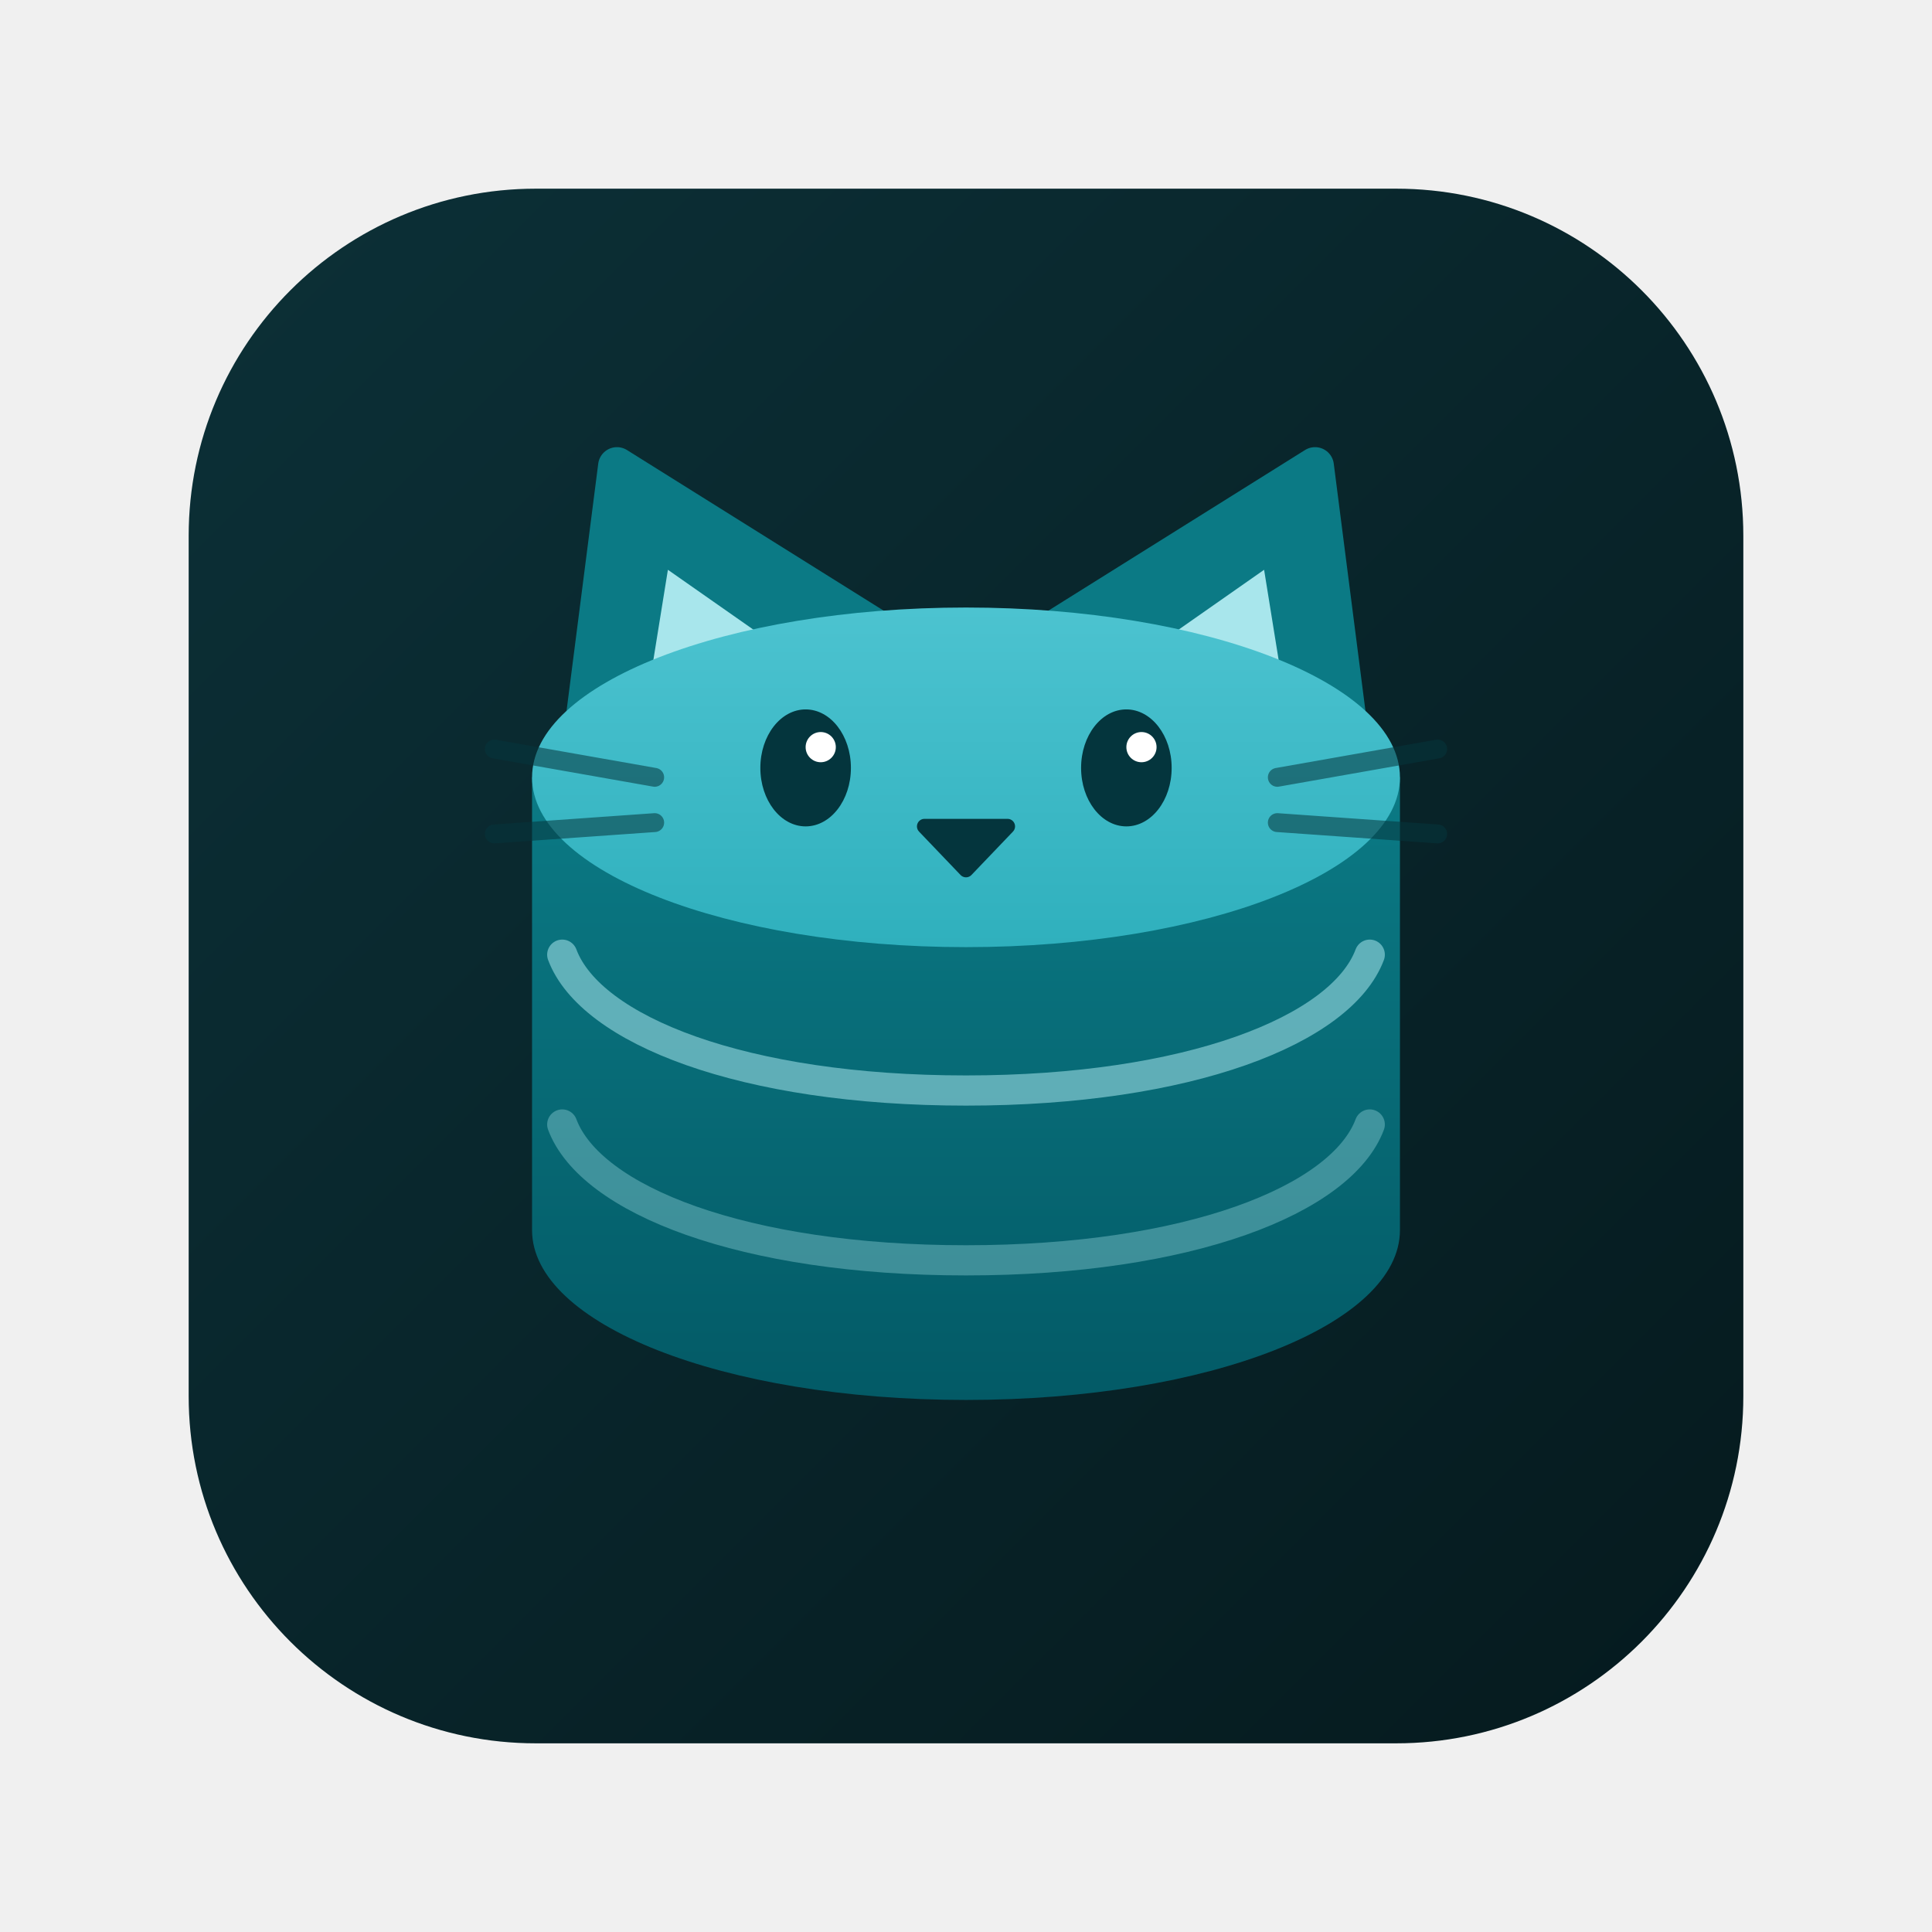
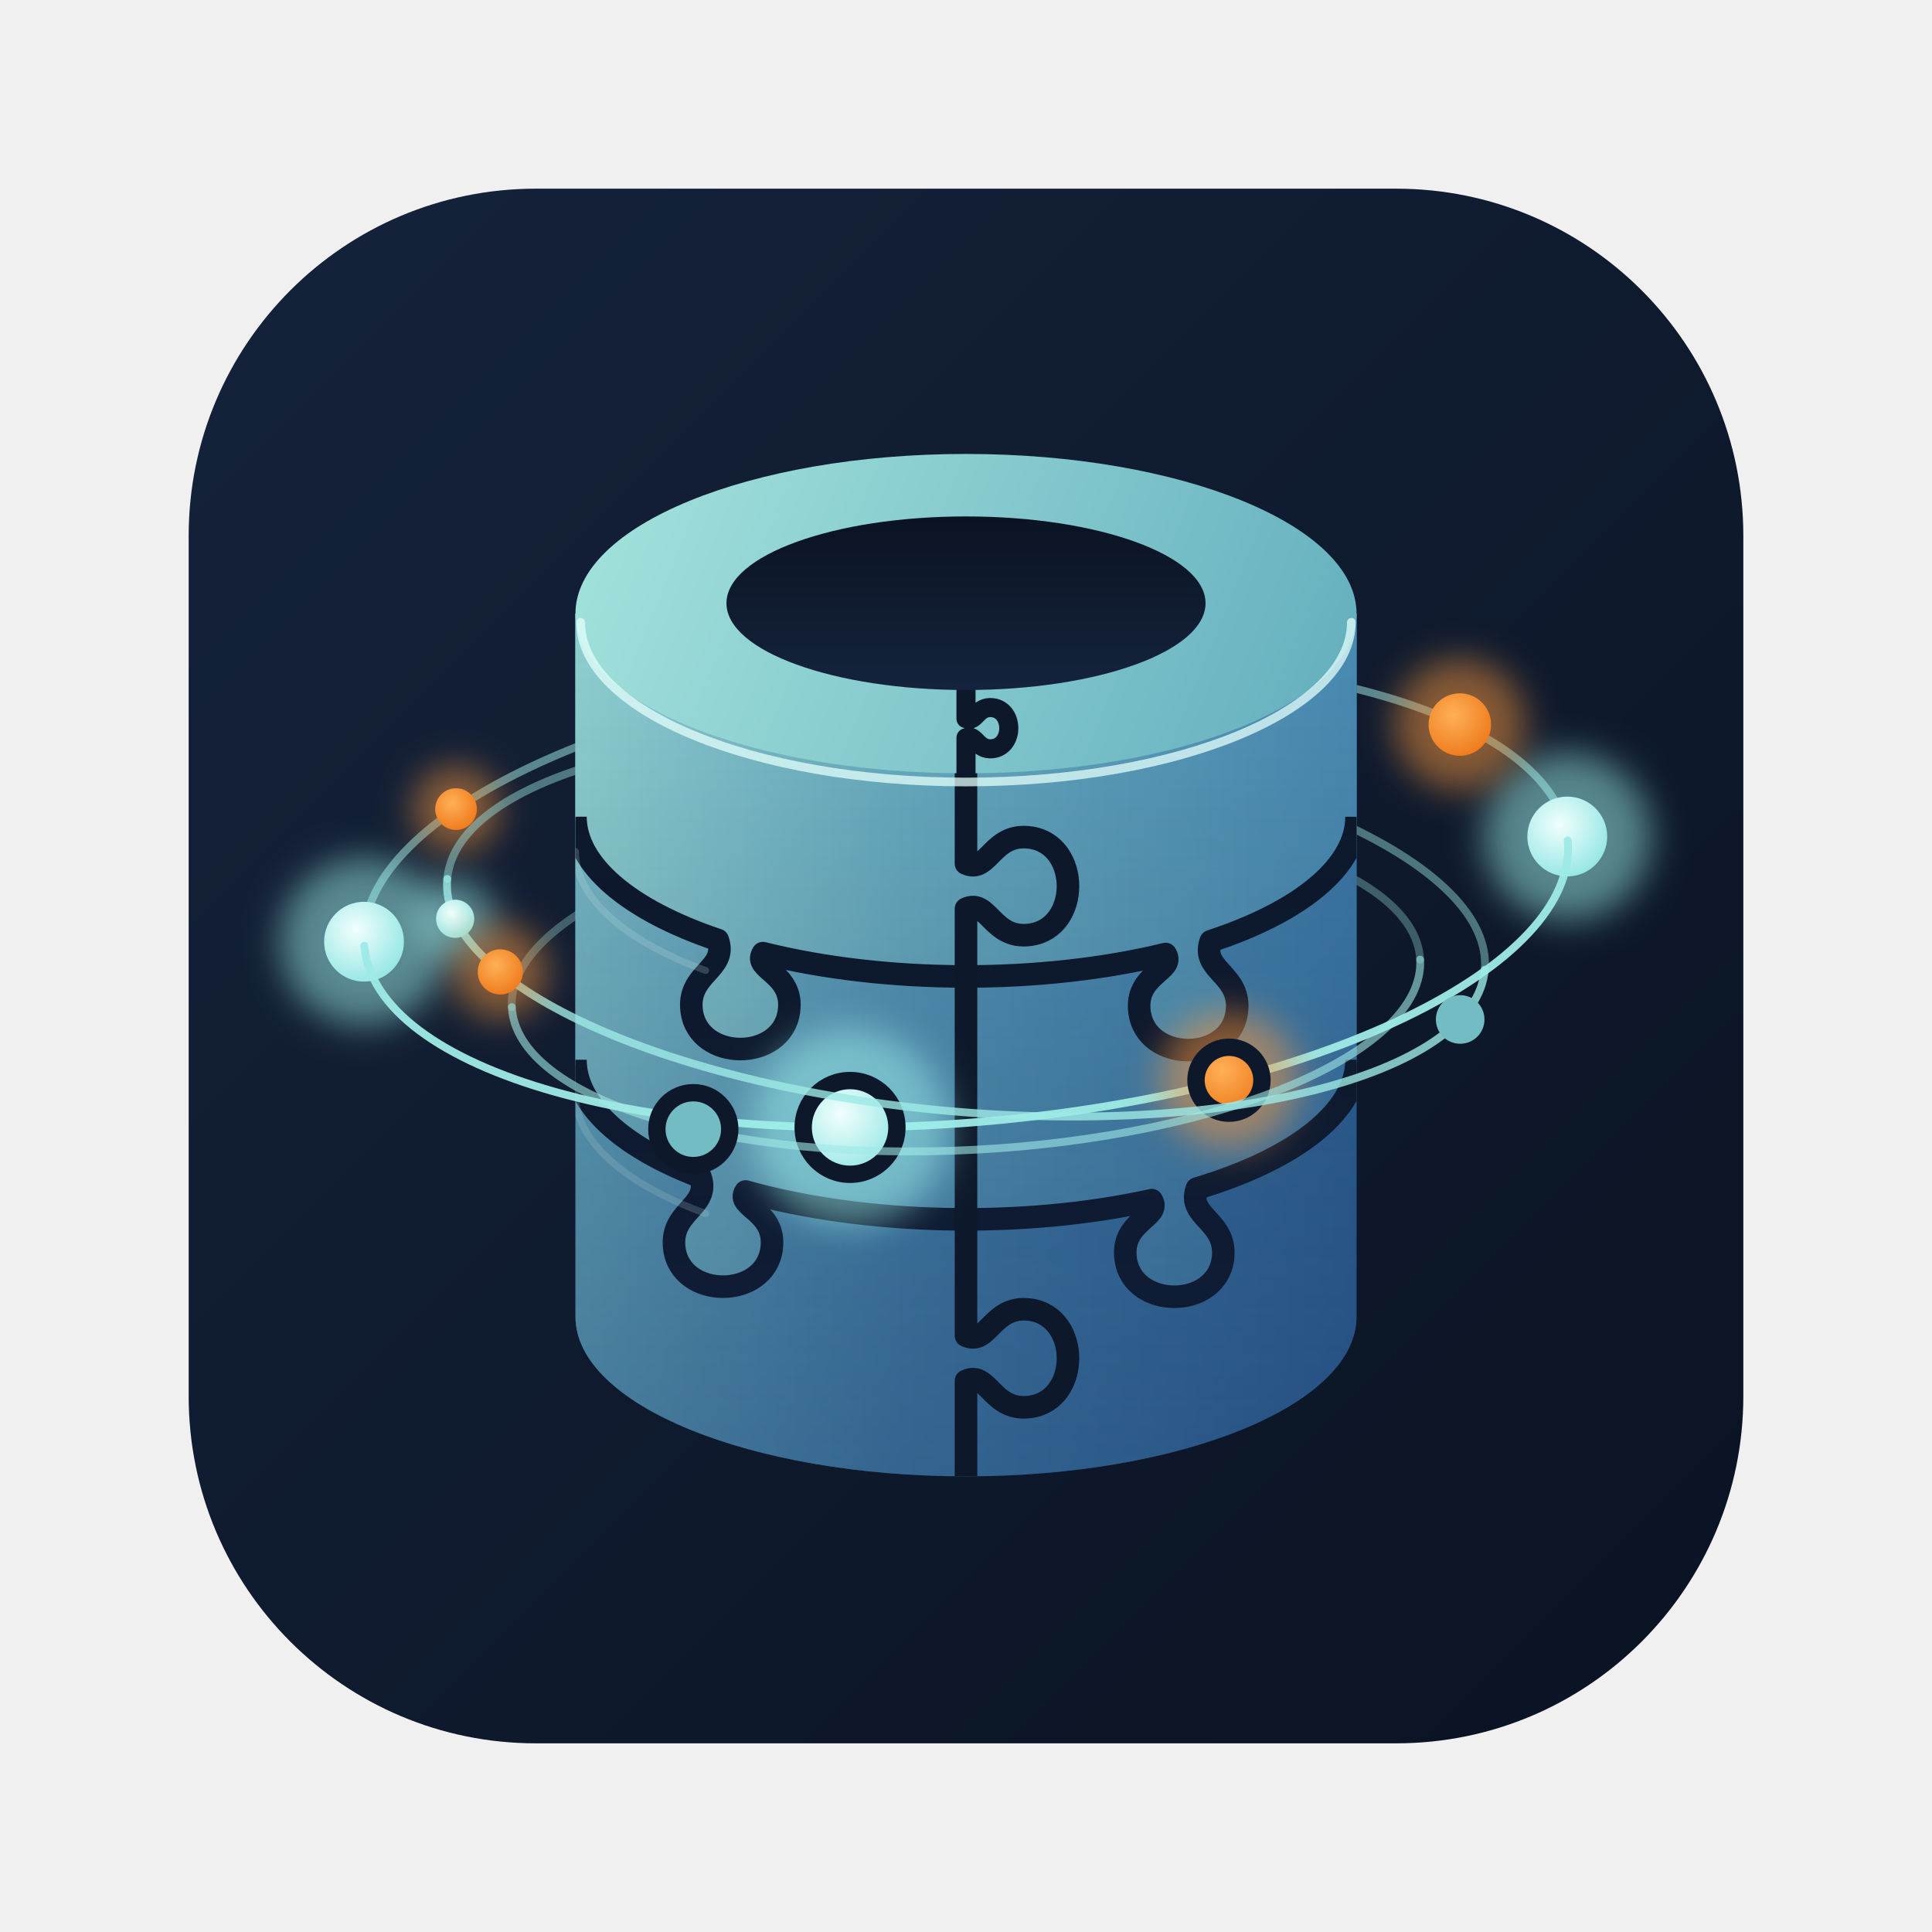
<svg xmlns="http://www.w3.org/2000/svg" viewBox="0 0 1024 1024" width="1024" height="1024">
  <defs>
-     <linearGradient id="g-bg" x1="0" y1="0" x2="1" y2="1">
-       <stop offset="0" stop-color="#0c3037" />
-       <stop offset="1" stop-color="#051a1e" />
+     <linearGradient id="bg" x1="0" y1="0" x2="1" y2="1">
+       <stop offset="0" stop-color="#14223b" />
+       <stop offset="1" stop-color="#0a1322" />
    </linearGradient>
+     <linearGradient id="l1" gradientUnits="userSpaceOnUse" x1="287" y1="0" x2="737" y2="0">
+       <stop offset="0" stop-color="#8fd0d2" />
+       <stop offset=".42" stop-color="#69aec2" />
+       <stop offset="1" stop-color="#4a8bb3" />
+     </linearGradient>
+     <linearGradient id="l2" gradientUnits="userSpaceOnUse" x1="287" y1="0" x2="737" y2="0">
+       <stop offset="0" stop-color="#79bcc9" />
+       <stop offset=".42" stop-color="#5799ba" />
+       <stop offset="1" stop-color="#3d79a8" />
+     </linearGradient>
+     <linearGradient id="l3" gradientUnits="userSpaceOnUse" x1="287" y1="0" x2="737" y2="0">
+       <stop offset="0" stop-color="#62a5bd" />
+       <stop offset=".42" stop-color="#4582ad" />
+       <stop offset="1" stop-color="#2f6499" />
+     </linearGradient>
+     <linearGradient id="shade" gradientUnits="userSpaceOnUse" x1="0" y1="295" x2="0" y2="792">
+       <stop offset="0" stop-color="#0d182b" stop-opacity="0" />
+       <stop offset="1" stop-color="#132a57" stop-opacity=".34" />
+     </linearGradient>
+     <linearGradient id="top" gradientUnits="userSpaceOnUse" x1="287" y1="203" x2="737" y2="387">
+       <stop offset="0" stop-color="#a5e4dd" />
+       <stop offset="1" stop-color="#62adbd" />
+     </linearGradient>
+     <linearGradient id="hole" x1="0" y1="0" x2="0" y2="1">
+       <stop offset="0" stop-color="#0a1322" />
+       <stop offset="1" stop-color="#14233d" />
+     </linearGradient>
+     <radialGradient id="nt" cx=".4" cy=".35" r=".7">
+       <stop offset="0" stop-color="#f1fffd" />
+       <stop offset="1" stop-color="#93e6e4" />
+     </radialGradient>
+     <radialGradient id="no" cx=".4" cy=".35" r=".7">
+       <stop offset="0" stop-color="#ffb056" />
+       <stop offset="1" stop-color="#ee7a1c" />
+     </radialGradient>
+     <filter id="glow" x="-100%" y="-100%" width="300%" height="300%">
+       <feGaussianBlur stdDeviation="10" />
+     </filter>
+     <clipPath id="side">
+       <path d="M287 295V700A225 92 0 0 0 737 700V295Z" />
+     </clipPath>
  </defs>
-   <rect x="100" y="100" width="824" height="824" rx="184" fill="url(#g-bg)" />
-   <g transform="translate(192 192) scale(10)">
-     <defs>
-       <linearGradient id="g-body" x1="0" y1="0" x2="0" y2="1">
-         <stop offset="0" stop-color="#0B7A85" />
-         <stop offset="1" stop-color="#035A66" />
-       </linearGradient>
-       <linearGradient id="g-top" x1="0" y1="0" x2="0" y2="1">
-         <stop offset="0" stop-color="#4cc3d0" />
-         <stop offset="1" stop-color="#2fb0bd" />
-       </linearGradient>
-     </defs>
-     <path d="M11 25 13.5 5.5 29 15.2z" fill="#0B7A85" stroke="#0B7A85" stroke-width="2" stroke-linejoin="round" />
-     <path d="M53 25 50.5 5.5 35 15.2z" fill="#0B7A85" stroke="#0B7A85" stroke-width="2" stroke-linejoin="round" />
-     <path d="M15.2 17.2 16.2 11 22.2 15.2z" fill="#a8e6ec" />
-     <path d="M48.8 17.2 47.8 11 41.8 15.2z" fill="#a8e6ec" />
-     <path d="M9 22v24c0 4.97 10.07 9 23 9s23-4.03 23-9V22z" fill="url(#g-body)" />
-     <path d="M10.6 31.4c1.5 4 9.6 7.2 21.4 7.2s19.9-3.2 21.4-7.2" fill="none" stroke="#a8e6ec" stroke-opacity=".55" stroke-width="1.6" stroke-linecap="round" />
-     <path d="M10.6 40.4c1.5 4 9.6 7.2 21.4 7.2s19.9-3.2 21.4-7.2" fill="none" stroke="#a8e6ec" stroke-opacity=".35" stroke-width="1.6" stroke-linecap="round" />
-     <ellipse cx="32" cy="22" rx="23" ry="9" fill="url(#g-top)" />
-     <ellipse cx="23.5" cy="21.5" rx="2.4" ry="3.1" fill="#04353d" />
-     <ellipse cx="40.5" cy="21.5" rx="2.4" ry="3.1" fill="#04353d" />
-     <circle cx="24.3" cy="20.4" r=".8" fill="#fff" />
-     <circle cx="41.3" cy="20.4" r=".8" fill="#fff" />
-     <path d="M29.8 24.6h4.4l-2.2 2.3z" fill="#04353d" stroke="#04353d" stroke-width=".8" stroke-linejoin="round" />
-     <path d="M7 20.5 15.5 22M7 25 15.5 24.4M57 20.5 48.5 22M57 25 48.5 24.4" stroke="#04353d" stroke-opacity=".55" stroke-width="1" stroke-linecap="round" />
+   <rect x="100" y="100" width="824" height="824" rx="184" fill="url(#bg)" />
+   <g transform="translate(512 512) scale(.92) translate(-512 -498)">
+     <path transform="rotate(-5 512 456)" d="M164 456A348 132 0 0 1 860 456" fill="none" stroke="#9eeae6" stroke-opacity="0.52" stroke-width="4.5" stroke-linecap="round" />
+     <circle cx="165.2" cy="484.0" r="48.3" fill="#9ff3ee" opacity=".5" filter="url(#glow)" />
+     <circle cx="165.2" cy="484.0" r="23" fill="url(#nt)" />
+     <circle cx="858.4" cy="423.4" r="48.3" fill="#9ff3ee" opacity=".5" filter="url(#glow)" />
+     <circle cx="858.4" cy="423.4" r="23" fill="url(#nt)" />
+     <circle cx="218.2" cy="407.6" r="25.2" fill="#ff9a3d" opacity=".5" filter="url(#glow)" />
+     <circle cx="218.2" cy="407.6" r="12" fill="url(#no)" />
+     <circle cx="796.5" cy="358.9" r="37.8" fill="#ff9a3d" opacity=".5" filter="url(#glow)" />
+     <circle cx="796.5" cy="358.9" r="18" fill="url(#no)" />
+     <path transform="rotate(5 512 474)" d="M212 474A300 108 0 0 1 812 474" fill="none" stroke="#9eeae6" stroke-opacity="0.44" stroke-width="4.5" stroke-linecap="round" />
+     <path transform="rotate(-3 512 508)" d="M250 508A262 96 0 0 1 774 508" fill="none" stroke="#9eeae6" stroke-opacity="0.33" stroke-width="4.5" stroke-linecap="round" />
+     <g clip-path="url(#side)">
+       <path d="M287 295V700A225 92 0 0 0 737 700V295Z" fill="url(#l3)" />
+       <path d="M287 552A225 92 0 0 0 359.0 619.5C365.0 637.0 341.0 639.0 344.0 661.0C348.0 690.0 396.0 690.0 400.0 661.0C403.0 639.0 379.0 637.0 385.0 627.9A225 92 0 0 0 619.0 632.9C625.0 642.8 601.0 644.8 604.0 666.8C608.0 695.8 656.0 695.8 660.0 666.8C663.0 644.8 639.0 642.8 645.0 626.2A225 92 0 0 0 737 552V295H287Z" fill="url(#l2)" />
+       <path d="M287 552A225 92 0 0 0 359.0 619.5C365.0 637.0 341.0 639.0 344.0 661.0C348.0 690.0 396.0 690.0 400.0 661.0C403.0 639.0 379.0 637.0 385.0 627.9A225 92 0 0 0 619.0 632.9C625.0 642.8 601.0 644.8 604.0 666.8C608.0 695.8 656.0 695.8 660.0 666.8C663.0 644.8 639.0 642.8 645.0 626.2A225 92 0 0 0 737 552" fill="none" stroke="#0d182b" stroke-width="13" stroke-linejoin="round" />
+       <path d="M287 412A225 92 0 0 0 369.0 483.0C375.0 500.1 351.0 502.1 354.0 524.1C358.0 553.1 406.0 553.1 410.0 524.1C413.0 502.1 389.0 500.1 395.0 490.6A225 92 0 0 0 627.0 491.1C633.0 500.7 609.0 502.7 612.0 524.7C616.0 553.7 664.0 553.7 668.0 524.7C671.0 502.7 647.0 500.7 653.0 483.7A225 92 0 0 0 737 412V295H287Z" fill="url(#l1)" />
+       <path d="M287 412A225 92 0 0 0 369.0 483.0C375.0 500.1 351.0 502.1 354.0 524.1C358.0 553.1 406.0 553.1 410.0 524.1C413.0 502.1 389.0 500.1 395.0 490.6A225 92 0 0 0 627.0 491.1C633.0 500.7 609.0 502.7 612.0 524.7C616.0 553.7 664.0 553.7 668.0 524.7C671.0 502.7 647.0 500.7 653.0 483.7A225 92 0 0 0 737 412" fill="none" stroke="#0d182b" stroke-width="13" stroke-linejoin="round" />
+       <path d="M287 432A225 92 0 0 0 362 500.6" fill="none" stroke="#d9fbf6" stroke-opacity=".22" stroke-width="4" stroke-linecap="round" />
+       <path d="M287 572A225 92 0 0 0 362 640.6" fill="none" stroke="#d9fbf6" stroke-opacity=".22" stroke-width="4" stroke-linecap="round" />
+       <path d="M287 295V700A225 92 0 0 0 737 700V295Z" fill="url(#shade)" />
+       <path d="M512 379L512 439.0C525.0 445.0 527.0 421.0 549.0 424.0C578.0 428.0 578.0 476.0 549.0 480.0C527.0 483.0 525.0 459.0 512 465.0L512 711.0C525.0 717.0 527.0 693.0 549.0 696.0C578.0 700.0 578.0 748.0 549.0 752.0C527.0 755.0 525.0 731.0 512 737.0L512 796" fill="none" stroke="#0d182b" stroke-width="13" stroke-linejoin="round" />
+     </g>
+     <ellipse cx="512" cy="295" rx="225" ry="92" fill="url(#top)" />
+     <path d="M290 300A222 92 0 0 0 734 300" fill="none" stroke="#e2fffb" stroke-opacity=".75" stroke-width="5" stroke-linecap="round" />
+     <path d="M512 335L512 355.5C517.5 358.1 518.3 348.0 527.5 349.2C539.7 350.9 539.7 371.1 527.5 372.8C518.3 374.0 517.5 363.9 512 366.5L512 388" fill="none" stroke="#0d182b" stroke-width="11" stroke-linejoin="round" />
+     <ellipse cx="512" cy="289" rx="138" ry="50" fill="url(#hole)" />
+     <path transform="rotate(-5 512 456)" d="M164 456A348 132 0 0 0 860 456" fill="none" stroke="#9eeae6" stroke-opacity="0.95" stroke-width="4.5" stroke-linecap="round" />
+     <circle cx="445.2" cy="591.0" r="56.7" fill="#9ff3ee" opacity=".5" filter="url(#glow)" />
+     <circle cx="445.2" cy="591.0" r="27" fill="url(#nt)" stroke="#0d182b" stroke-width="10" />
+     <circle cx="663.5" cy="563.8" r="39.9" fill="#ff9a3d" opacity=".5" filter="url(#glow)" />
+     <circle cx="663.5" cy="563.8" r="19" fill="url(#no)" stroke="#0d182b" stroke-width="10" />
+     <path transform="rotate(5 512 474)" d="M212 474A300 108 0 0 0 812 474" fill="none" stroke="#9eeae6" stroke-opacity="0.80" stroke-width="4.5" stroke-linecap="round" />
+     <circle cx="217.7" cy="470.8" r="23.1" fill="#9ff3ee" opacity=".5" filter="url(#glow)" />
+     <circle cx="217.7" cy="470.8" r="11" fill="url(#nt)" />
+     <circle cx="243.7" cy="501.4" r="27.3" fill="#ff9a3d" opacity=".5" filter="url(#glow)" />
+     <circle cx="243.7" cy="501.4" r="13" fill="url(#no)" />
+     <circle cx="796.7" cy="528.8" r="14" fill="#74bcc4" />
+     <path transform="rotate(-3 512 508)" d="M250 508A262 96 0 0 0 774 508" fill="none" stroke="#9eeae6" stroke-opacity="0.60" stroke-width="4.5" stroke-linecap="round" />
+     <circle cx="354.9" cy="592.0" r="21" fill="#74bcc4" stroke="#0d182b" stroke-width="10" />
  </g>
</svg>
